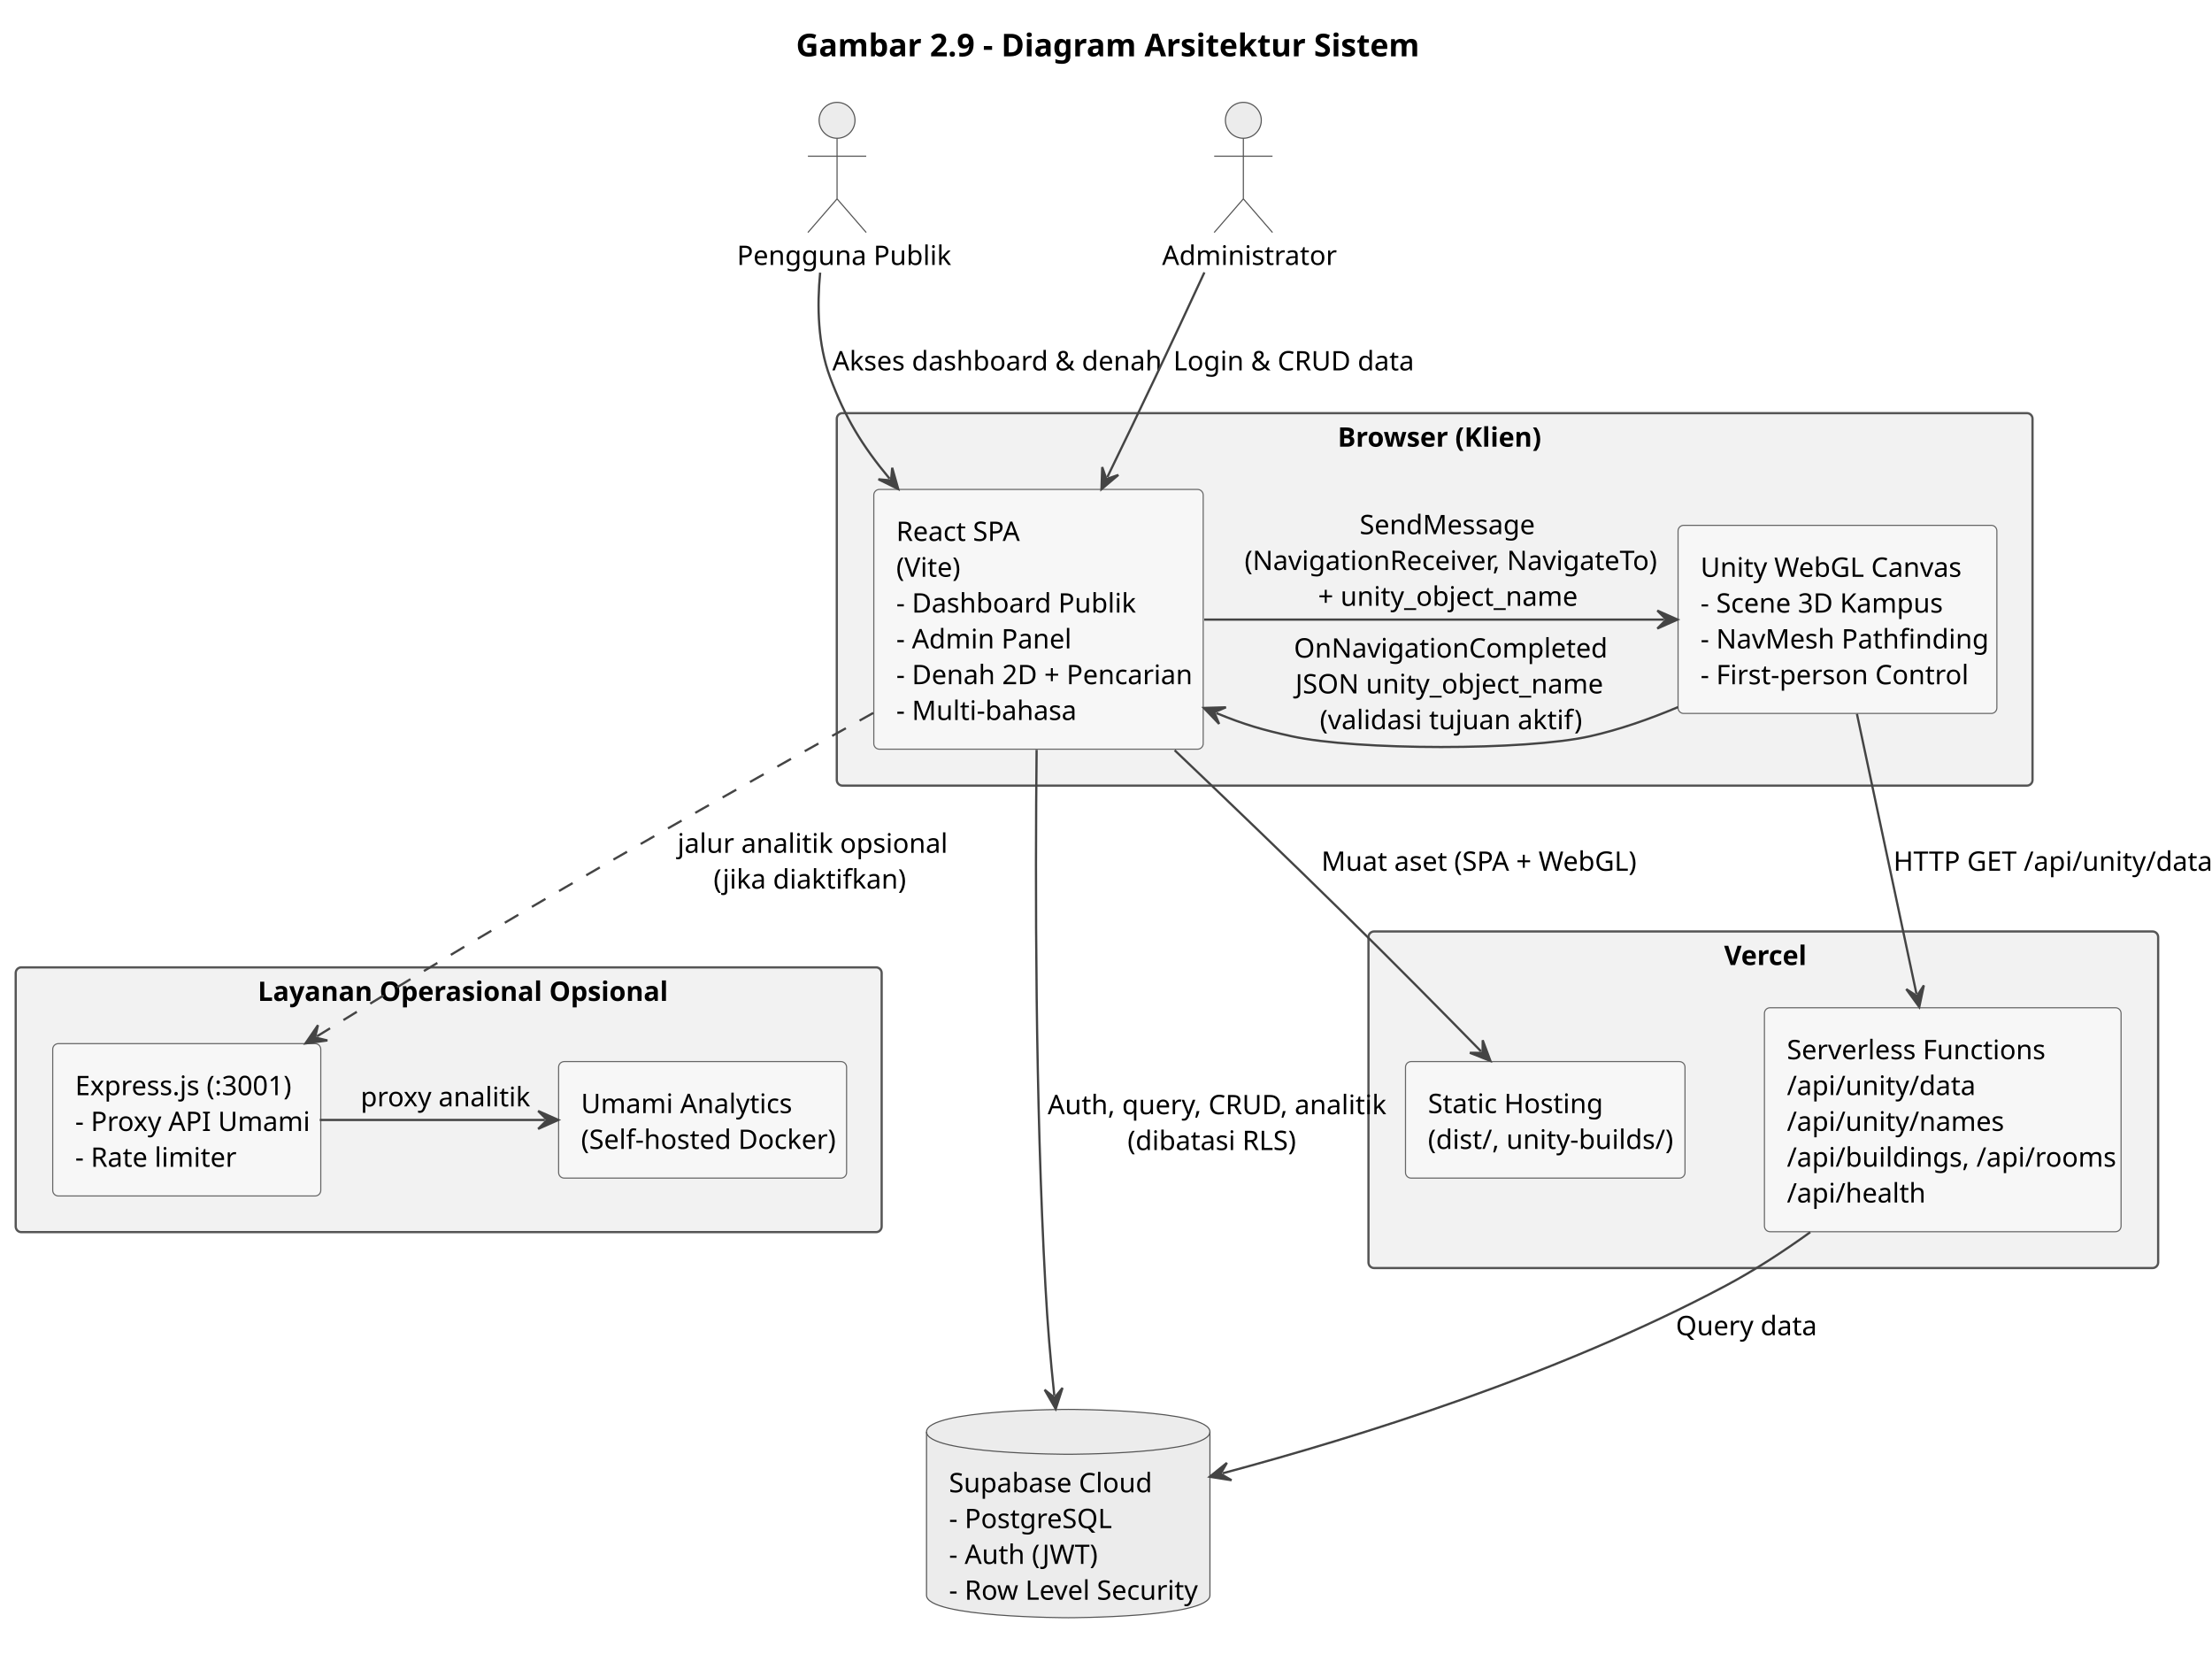
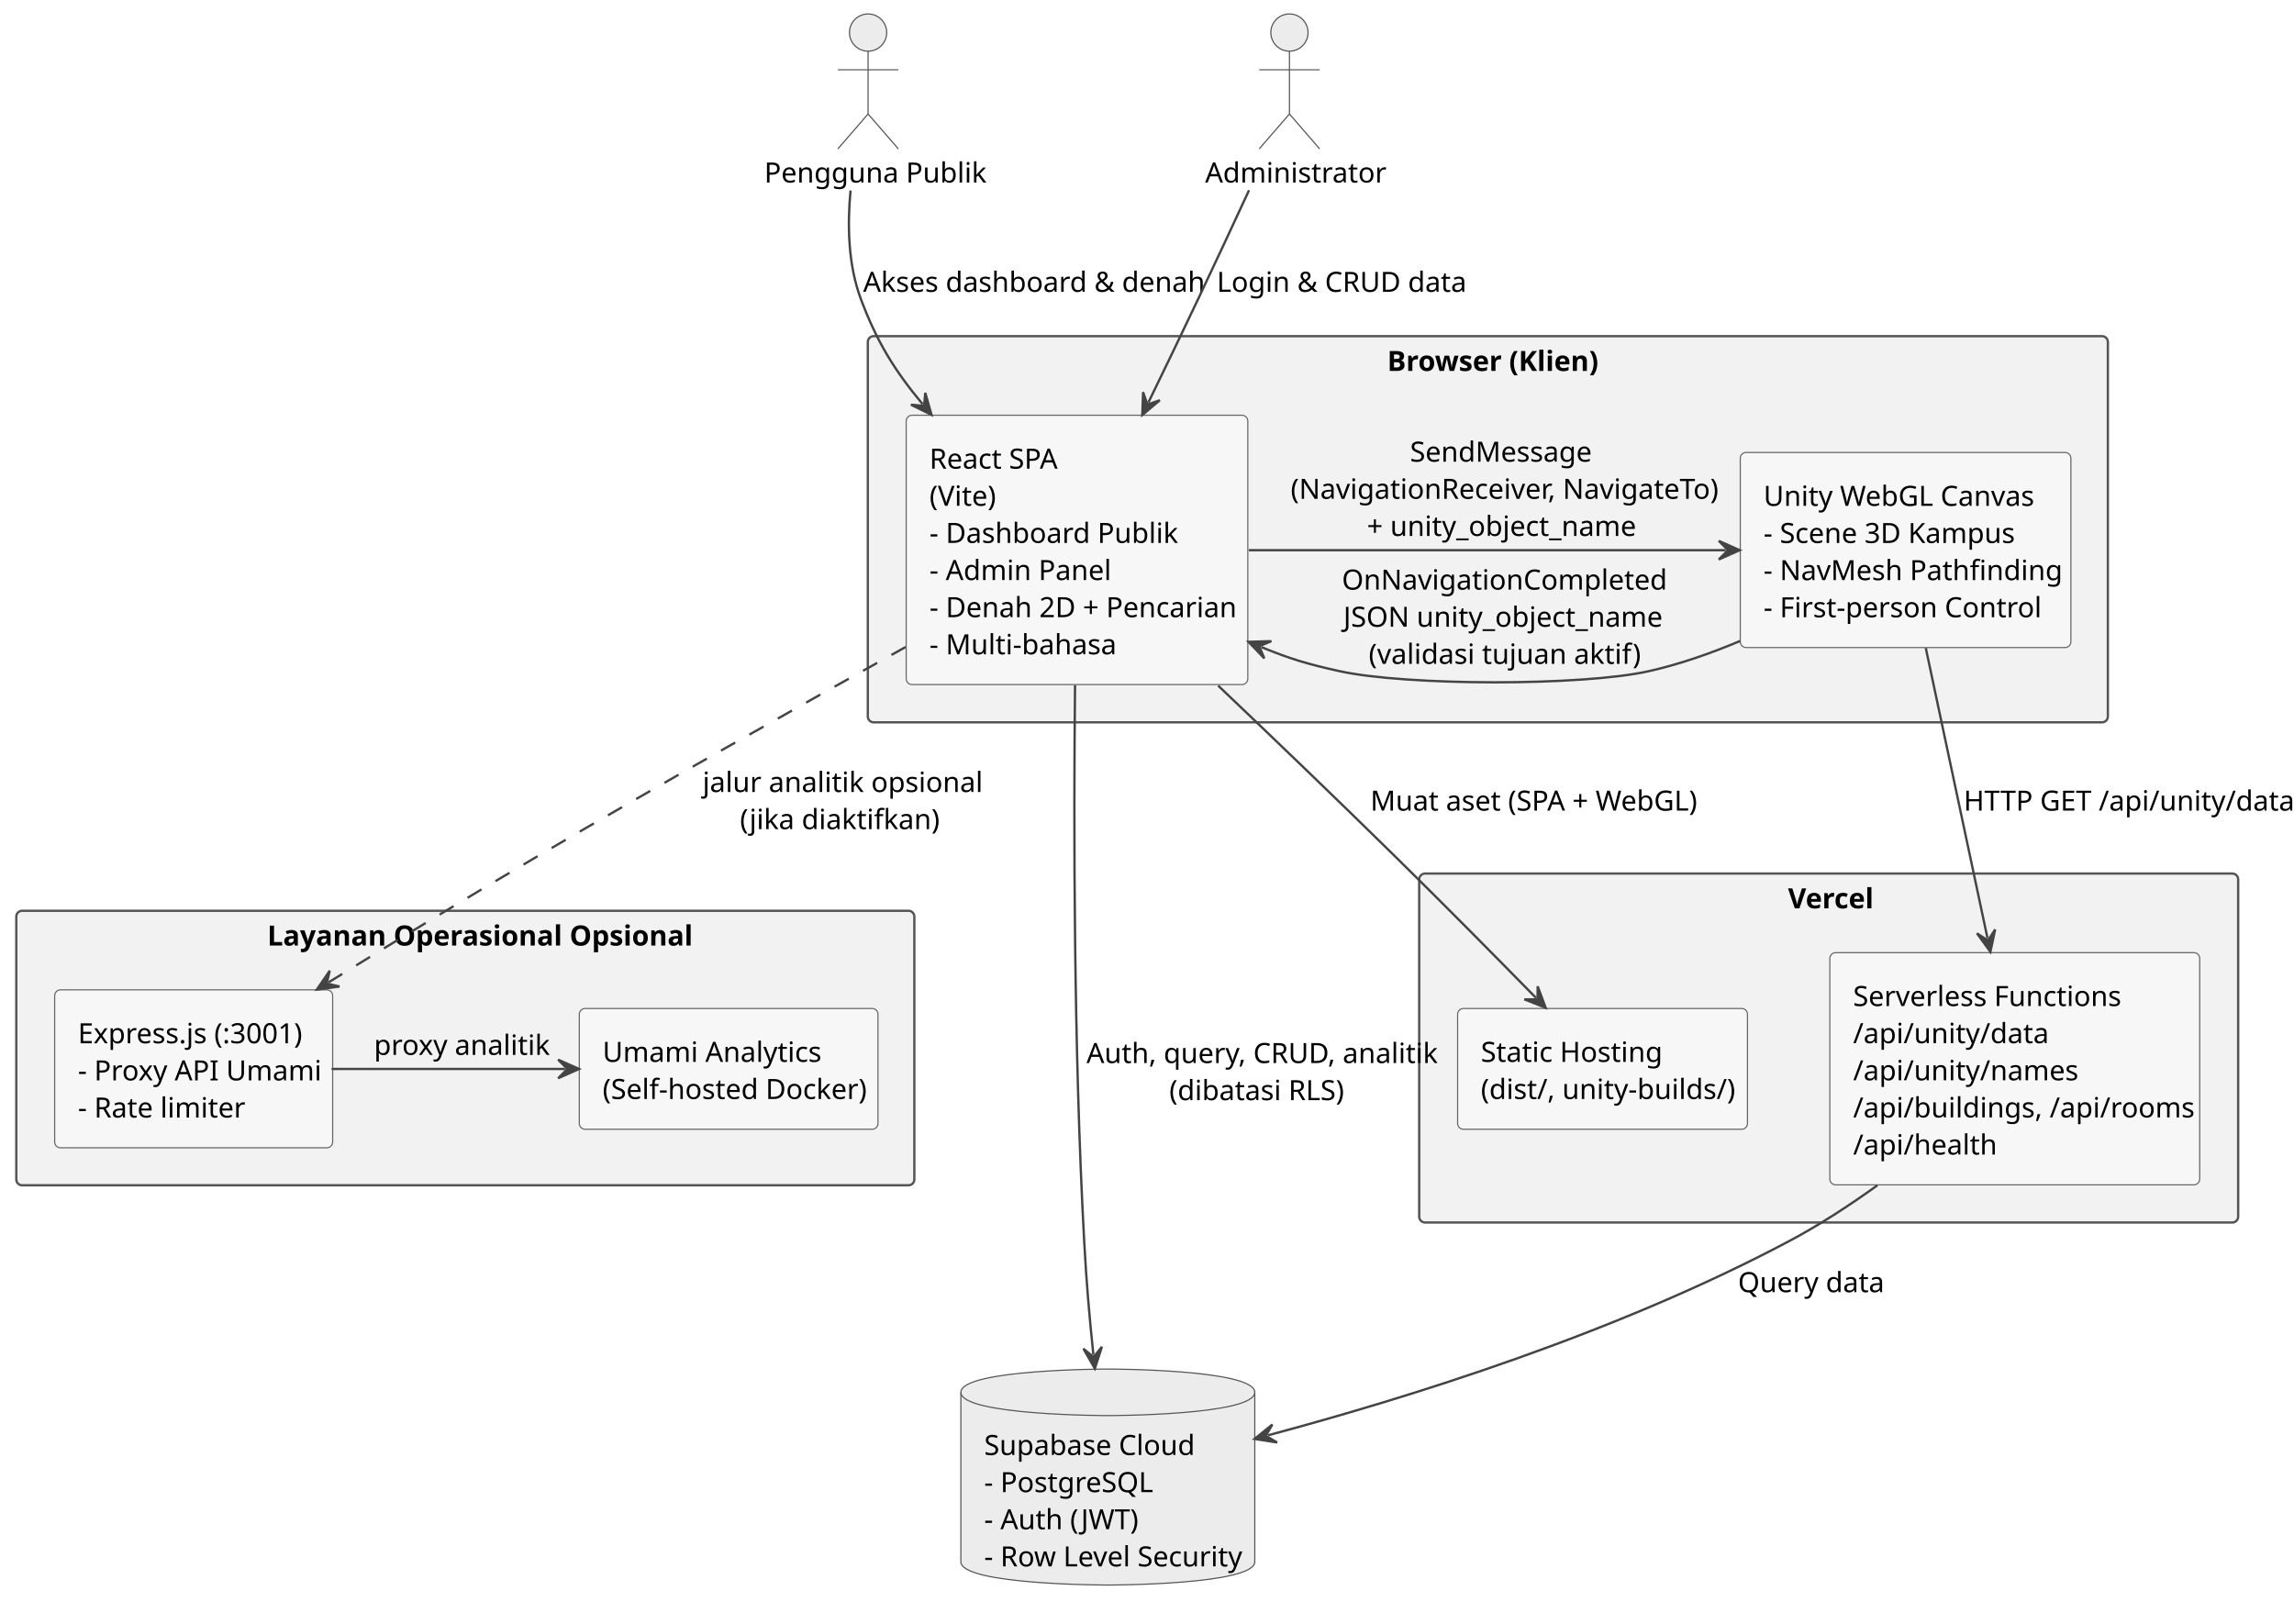
- <svg xmlns="http://www.w3.org/2000/svg" contentStyleType="text/css" height="737px" preserveAspectRatio="none" style="width:986px;height:737px;background:#FFFFFF;" version="1.1" viewBox="0 0 986 737" width="986px" zoomAndPan="magnify">
+ <svg xmlns="http://www.w3.org/2000/svg" contentStyleType="text/css" height="698px" preserveAspectRatio="none" style="width:986px;height:698px;background:#FFFFFF;" version="1.1" viewBox="0 0 986 698" width="986px" zoomAndPan="magnify">
  <defs />
  <g>
-     <text fill="#000000" font-family="Segoe UI" font-size="14" font-weight="bold" lengthAdjust="spacing" textLength="263.122" x="354.828" y="25.107">Gambar 2.9 - Diagram Arsitektur Sistem</text>
    <g id="cluster_Browser">
-       <rect fill="#F2F2F2" height="166" rx="2.5" ry="2.5" style="stroke:#555555;stroke-width:1.0;" width="533" x="373" y="184.121" />
-       <text fill="#000000" font-family="Segoe UI" font-size="12" font-weight="bold" lengthAdjust="spacing" textLength="86.449" x="596.275" y="199.07">Browser (Klien)</text>
+       <rect fill="#F2F2F2" height="166" rx="2.5" ry="2.5" style="stroke:#555555;stroke-width:1.0;" width="533" x="373" y="144.5" />
+       <text fill="#000000" font-family="Segoe UI" font-size="12" font-weight="bold" lengthAdjust="spacing" textLength="86.449" x="596.275" y="159.449">Browser (Klien)</text>
    </g>
    <g id="cluster_Vercel">
-       <rect fill="#F2F2F2" height="150" rx="2.5" ry="2.5" style="stroke:#555555;stroke-width:1.0;" width="352" x="610" y="415.121" />
-       <text fill="#000000" font-family="Segoe UI" font-size="12" font-weight="bold" lengthAdjust="spacing" textLength="34.934" x="768.533" y="430.07">Vercel</text>
+       <rect fill="#F2F2F2" height="150" rx="2.5" ry="2.5" style="stroke:#555555;stroke-width:1.0;" width="352" x="610" y="375.5" />
+       <text fill="#000000" font-family="Segoe UI" font-size="12" font-weight="bold" lengthAdjust="spacing" textLength="34.934" x="768.533" y="390.449">Vercel</text>
    </g>
    <g id="cluster_OptionalServices">
-       <rect fill="#F2F2F2" height="118" rx="2.5" ry="2.5" style="stroke:#555555;stroke-width:1.0;" width="386" x="7" y="431.121" />
-       <text fill="#000000" font-family="Segoe UI" font-size="12" font-weight="bold" lengthAdjust="spacing" textLength="170.215" x="114.893" y="446.07">Layanan Operasional Opsional</text>
+       <rect fill="#F2F2F2" height="118" rx="2.5" ry="2.5" style="stroke:#555555;stroke-width:1.0;" width="386" x="7" y="391.5" />
+       <text fill="#000000" font-family="Segoe UI" font-size="12" font-weight="bold" lengthAdjust="spacing" textLength="170.215" x="114.893" y="406.449">Layanan Operasional Opsional</text>
    </g>
    <g id="elem_React">
-       <rect fill="#F7F7F7" height="115.766" rx="2.5" ry="2.5" style="stroke:#666666;stroke-width:0.5;" width="146.826" x="389.5" y="218.121" />
-       <text fill="#000000" font-family="Segoe UI" font-size="12" lengthAdjust="spacing" textLength="53.291" x="399.5" y="241.07">React SPA</text>
-       <text fill="#000000" font-family="Segoe UI" font-size="12" lengthAdjust="spacing" textLength="27.943" x="399.5" y="257.031">(Vite)</text>
-       <text fill="#000000" font-family="Segoe UI" font-size="12" lengthAdjust="spacing" textLength="101.549" x="399.5" y="272.992">- Dashboard Publik</text>
-       <text fill="#000000" font-family="Segoe UI" font-size="12" lengthAdjust="spacing" textLength="75.012" x="399.5" y="288.953">- Admin Panel</text>
-       <text fill="#000000" font-family="Segoe UI" font-size="12" lengthAdjust="spacing" textLength="126.826" x="399.5" y="304.914">- Denah 2D + Pencarian</text>
-       <text fill="#000000" font-family="Segoe UI" font-size="12" lengthAdjust="spacing" textLength="77.584" x="399.5" y="320.875">- Multi-bahasa</text>
+       <rect fill="#F7F7F7" height="115.766" rx="2.5" ry="2.5" style="stroke:#666666;stroke-width:0.5;" width="146.826" x="389.5" y="178.5" />
+       <text fill="#000000" font-family="Segoe UI" font-size="12" lengthAdjust="spacing" textLength="53.291" x="399.5" y="201.449">React SPA</text>
+       <text fill="#000000" font-family="Segoe UI" font-size="12" lengthAdjust="spacing" textLength="27.943" x="399.5" y="217.41">(Vite)</text>
+       <text fill="#000000" font-family="Segoe UI" font-size="12" lengthAdjust="spacing" textLength="101.549" x="399.5" y="233.371">- Dashboard Publik</text>
+       <text fill="#000000" font-family="Segoe UI" font-size="12" lengthAdjust="spacing" textLength="75.012" x="399.5" y="249.332">- Admin Panel</text>
+       <text fill="#000000" font-family="Segoe UI" font-size="12" lengthAdjust="spacing" textLength="126.826" x="399.5" y="265.293">- Denah 2D + Pencarian</text>
+       <text fill="#000000" font-family="Segoe UI" font-size="12" lengthAdjust="spacing" textLength="77.584" x="399.5" y="281.254">- Multi-bahasa</text>
    </g>
    <g id="elem_UnityCanvas">
-       <rect fill="#F7F7F7" height="83.844" rx="2.5" ry="2.5" style="stroke:#666666;stroke-width:0.5;" width="142.103" x="748" y="234.121" />
-       <text fill="#000000" font-family="Segoe UI" font-size="12" lengthAdjust="spacing" textLength="110.08" x="758" y="257.07">Unity WebGL Canvas</text>
-       <text fill="#000000" font-family="Segoe UI" font-size="12" lengthAdjust="spacing" textLength="103.143" x="758" y="273.031">- Scene 3D Kampus</text>
-       <text fill="#000000" font-family="Segoe UI" font-size="12" lengthAdjust="spacing" textLength="122.103" x="758" y="288.992">- NavMesh Pathfinding</text>
-       <text fill="#000000" font-family="Segoe UI" font-size="12" lengthAdjust="spacing" textLength="114.111" x="758" y="304.953">- First-person Control</text>
+       <rect fill="#F7F7F7" height="83.844" rx="2.5" ry="2.5" style="stroke:#666666;stroke-width:0.5;" width="142.103" x="748" y="194.5" />
+       <text fill="#000000" font-family="Segoe UI" font-size="12" lengthAdjust="spacing" textLength="110.08" x="758" y="217.449">Unity WebGL Canvas</text>
+       <text fill="#000000" font-family="Segoe UI" font-size="12" lengthAdjust="spacing" textLength="103.143" x="758" y="233.41">- Scene 3D Kampus</text>
+       <text fill="#000000" font-family="Segoe UI" font-size="12" lengthAdjust="spacing" textLength="122.103" x="758" y="249.371">- NavMesh Pathfinding</text>
+       <text fill="#000000" font-family="Segoe UI" font-size="12" lengthAdjust="spacing" textLength="114.111" x="758" y="265.332">- First-person Control</text>
    </g>
    <g id="elem_Static">
-       <rect fill="#F7F7F7" height="51.922" rx="2.5" ry="2.5" style="stroke:#666666;stroke-width:0.5;" width="124.59" x="626.5" y="473.121" />
-       <text fill="#000000" font-family="Segoe UI" font-size="12" lengthAdjust="spacing" textLength="73.822" x="636.5" y="496.07">Static Hosting</text>
-       <text fill="#000000" font-family="Segoe UI" font-size="12" lengthAdjust="spacing" textLength="104.59" x="636.5" y="512.031">(dist/, unity-builds/)</text>
+       <rect fill="#F7F7F7" height="51.922" rx="2.5" ry="2.5" style="stroke:#666666;stroke-width:0.5;" width="124.59" x="626.5" y="433.5" />
+       <text fill="#000000" font-family="Segoe UI" font-size="12" lengthAdjust="spacing" textLength="73.822" x="636.5" y="456.449">Static Hosting</text>
+       <text fill="#000000" font-family="Segoe UI" font-size="12" lengthAdjust="spacing" textLength="104.59" x="636.5" y="472.41">(dist/, unity-builds/)</text>
    </g>
    <g id="elem_Serverless">
-       <rect fill="#F7F7F7" height="99.805" rx="2.5" ry="2.5" style="stroke:#666666;stroke-width:0.5;" width="158.967" x="786.5" y="449.121" />
-       <text fill="#000000" font-family="Segoe UI" font-size="12" lengthAdjust="spacing" textLength="106.541" x="796.5" y="472.07">Serverless Functions</text>
-       <text fill="#000000" font-family="Segoe UI" font-size="12" lengthAdjust="spacing" textLength="79.799" x="796.5" y="488.031">/api/unity/data</text>
-       <text fill="#000000" font-family="Segoe UI" font-size="12" lengthAdjust="spacing" textLength="91.055" x="796.5" y="503.992">/api/unity/names</text>
-       <text fill="#000000" font-family="Segoe UI" font-size="12" lengthAdjust="spacing" textLength="138.967" x="796.5" y="519.953">/api/buildings, /api/rooms</text>
-       <text fill="#000000" font-family="Segoe UI" font-size="12" lengthAdjust="spacing" textLength="58.353" x="796.5" y="535.914">/api/health</text>
+       <rect fill="#F7F7F7" height="99.805" rx="2.5" ry="2.5" style="stroke:#666666;stroke-width:0.5;" width="158.967" x="786.5" y="409.5" />
+       <text fill="#000000" font-family="Segoe UI" font-size="12" lengthAdjust="spacing" textLength="106.541" x="796.5" y="432.449">Serverless Functions</text>
+       <text fill="#000000" font-family="Segoe UI" font-size="12" lengthAdjust="spacing" textLength="79.799" x="796.5" y="448.41">/api/unity/data</text>
+       <text fill="#000000" font-family="Segoe UI" font-size="12" lengthAdjust="spacing" textLength="91.055" x="796.5" y="464.371">/api/unity/names</text>
+       <text fill="#000000" font-family="Segoe UI" font-size="12" lengthAdjust="spacing" textLength="138.967" x="796.5" y="480.332">/api/buildings, /api/rooms</text>
+       <text fill="#000000" font-family="Segoe UI" font-size="12" lengthAdjust="spacing" textLength="58.353" x="796.5" y="496.293">/api/health</text>
    </g>
    <g id="elem_Express">
-       <rect fill="#F7F7F7" height="67.883" rx="2.5" ry="2.5" style="stroke:#666666;stroke-width:0.5;" width="119.481" x="23.5" y="465.121" />
-       <text fill="#000000" font-family="Segoe UI" font-size="12" lengthAdjust="spacing" textLength="88.869" x="33.5" y="488.07">Express.js (:3001)</text>
-       <text fill="#000000" font-family="Segoe UI" font-size="12" lengthAdjust="spacing" textLength="99.481" x="33.5" y="504.031">- Proxy API Umami</text>
-       <text fill="#000000" font-family="Segoe UI" font-size="12" lengthAdjust="spacing" textLength="68.566" x="33.5" y="519.992">- Rate limiter</text>
+       <rect fill="#F7F7F7" height="67.883" rx="2.5" ry="2.5" style="stroke:#666666;stroke-width:0.5;" width="119.481" x="23.5" y="425.5" />
+       <text fill="#000000" font-family="Segoe UI" font-size="12" lengthAdjust="spacing" textLength="88.869" x="33.5" y="448.449">Express.js (:3001)</text>
+       <text fill="#000000" font-family="Segoe UI" font-size="12" lengthAdjust="spacing" textLength="99.481" x="33.5" y="464.41">- Proxy API Umami</text>
+       <text fill="#000000" font-family="Segoe UI" font-size="12" lengthAdjust="spacing" textLength="68.566" x="33.5" y="480.371">- Rate limiter</text>
    </g>
    <g id="elem_Umami">
-       <rect fill="#F7F7F7" height="51.922" rx="2.5" ry="2.5" style="stroke:#666666;stroke-width:0.5;" width="128.363" x="249" y="473.121" />
-       <text fill="#000000" font-family="Segoe UI" font-size="12" lengthAdjust="spacing" textLength="88.172" x="259" y="496.07">Umami Analytics</text>
-       <text fill="#000000" font-family="Segoe UI" font-size="12" lengthAdjust="spacing" textLength="108.363" x="259" y="512.031">(Self-hosted Docker)</text>
+       <rect fill="#F7F7F7" height="51.922" rx="2.5" ry="2.5" style="stroke:#666666;stroke-width:0.5;" width="128.363" x="249" y="433.5" />
+       <text fill="#000000" font-family="Segoe UI" font-size="12" lengthAdjust="spacing" textLength="88.172" x="259" y="456.449">Umami Analytics</text>
+       <text fill="#000000" font-family="Segoe UI" font-size="12" lengthAdjust="spacing" textLength="108.363" x="259" y="472.41">(Self-hosted Docker)</text>
    </g>
    <g id="elem_User">
-       <ellipse cx="373.119" cy="53.621" fill="#ECECEC" rx="8" ry="8" style="stroke:#555555;stroke-width:0.5;" />
-       <path d="M373.119,61.621 L373.119,88.621 M360.119,69.621 L386.119,69.621 M373.119,88.621 L360.119,103.621 M373.119,88.621 L386.119,103.621 " fill="none" style="stroke:#555555;stroke-width:0.5;" />
-       <text fill="#000000" font-family="Segoe UI" font-size="12" lengthAdjust="spacing" textLength="89.238" x="328.5" y="118.07">Pengguna Publik</text>
+       <ellipse cx="373.119" cy="14" fill="#ECECEC" rx="8" ry="8" style="stroke:#555555;stroke-width:0.5;" />
+       <path d="M373.119,22 L373.119,49 M360.119,30 L386.119,30 M373.119,49 L360.119,64 M373.119,49 L386.119,64 " fill="none" style="stroke:#555555;stroke-width:0.5;" />
+       <text fill="#000000" font-family="Segoe UI" font-size="12" lengthAdjust="spacing" textLength="89.238" x="328.5" y="78.449">Pengguna Publik</text>
    </g>
    <g id="elem_Admin">
-       <ellipse cx="554.226" cy="53.621" fill="#ECECEC" rx="8" ry="8" style="stroke:#555555;stroke-width:0.5;" />
-       <path d="M554.226,61.621 L554.226,88.621 M541.226,69.621 L567.226,69.621 M554.226,88.621 L541.226,103.621 M554.226,88.621 L567.226,103.621 " fill="none" style="stroke:#555555;stroke-width:0.5;" />
-       <text fill="#000000" font-family="Segoe UI" font-size="12" lengthAdjust="spacing" textLength="72.451" x="518" y="118.07">Administrator</text>
+       <ellipse cx="554.226" cy="14" fill="#ECECEC" rx="8" ry="8" style="stroke:#555555;stroke-width:0.5;" />
+       <path d="M554.226,22 L554.226,49 M541.226,30 L567.226,30 M554.226,49 L541.226,64 M554.226,49 L567.226,64 " fill="none" style="stroke:#555555;stroke-width:0.5;" />
+       <text fill="#000000" font-family="Segoe UI" font-size="12" lengthAdjust="spacing" textLength="72.451" x="518" y="78.449">Administrator</text>
    </g>
    <g id="elem_Supabase">
-       <path d="M413,638.121 C413,628.121 476.165,628.121 476.165,628.121 C476.165,628.121 539.33,628.121 539.33,638.121 L539.33,710.965 C539.33,720.965 476.165,720.965 476.165,720.965 C476.165,720.965 413,720.965 413,710.965 L413,638.121 " fill="#ECECEC" style="stroke:#555555;stroke-width:0.5;" />
-       <path d="M413,638.121 C413,648.121 476.165,648.121 476.165,648.121 C476.165,648.121 539.33,648.121 539.33,638.121 " fill="none" style="stroke:#555555;stroke-width:0.5;" />
-       <text fill="#000000" font-family="Segoe UI" font-size="12" lengthAdjust="spacing" textLength="85.365" x="423" y="665.07">Supabase Cloud</text>
-       <text fill="#000000" font-family="Segoe UI" font-size="12" lengthAdjust="spacing" textLength="69.58" x="423" y="681.031">- PostgreSQL</text>
-       <text fill="#000000" font-family="Segoe UI" font-size="12" lengthAdjust="spacing" textLength="65.783" x="423" y="696.992">- Auth (JWT)</text>
-       <text fill="#000000" font-family="Segoe UI" font-size="12" lengthAdjust="spacing" textLength="106.33" x="423" y="712.953">- Row Level Security</text>
+       <path d="M413,598.5 C413,588.5 476.165,588.5 476.165,588.5 C476.165,588.5 539.33,588.5 539.33,598.5 L539.33,671.344 C539.33,681.344 476.165,681.344 476.165,681.344 C476.165,681.344 413,681.344 413,671.344 L413,598.5 " fill="#ECECEC" style="stroke:#555555;stroke-width:0.5;" />
+       <path d="M413,598.5 C413,608.5 476.165,608.5 476.165,608.5 C476.165,608.5 539.33,608.5 539.33,598.5 " fill="none" style="stroke:#555555;stroke-width:0.5;" />
+       <text fill="#000000" font-family="Segoe UI" font-size="12" lengthAdjust="spacing" textLength="85.365" x="423" y="625.449">Supabase Cloud</text>
+       <text fill="#000000" font-family="Segoe UI" font-size="12" lengthAdjust="spacing" textLength="69.58" x="423" y="641.41">- PostgreSQL</text>
+       <text fill="#000000" font-family="Segoe UI" font-size="12" lengthAdjust="spacing" textLength="65.783" x="423" y="657.371">- Auth (JWT)</text>
+       <text fill="#000000" font-family="Segoe UI" font-size="12" lengthAdjust="spacing" textLength="106.33" x="423" y="673.332">- Row Level Security</text>
    </g>
    <g id="link_React_UnityCanvas">
-       <path d="M536.76,276.121 C598.68,276.121 680.57,276.121 741.76,276.121 " fill="none" id="React-to-UnityCanvas" style="stroke:#444444;stroke-width:1.0;" />
-       <polygon fill="#444444" points="747.76,276.121,738.76,272.121,742.76,276.121,738.76,280.121,747.76,276.121" style="stroke:#444444;stroke-width:1.0;" />
-       <text fill="#000000" font-family="Segoe UI" font-size="12" lengthAdjust="spacing" textLength="73.189" x="606.043" y="238.07">SendMessage</text>
-       <text fill="#000000" font-family="Segoe UI" font-size="12" lengthAdjust="spacing" textLength="175.775" x="554.75" y="254.031">(NavigationReceiver, NavigateTo)</text>
-       <text fill="#000000" font-family="Segoe UI" font-size="12" lengthAdjust="spacing" textLength="110.203" x="587.536" y="269.992">+ unity_object_name</text>
+       <path d="M536.76,236.5 C598.68,236.5 680.57,236.5 741.76,236.5 " fill="none" id="React-to-UnityCanvas" style="stroke:#444444;stroke-width:1.0;" />
+       <polygon fill="#444444" points="747.76,236.5,738.76,232.5,742.76,236.5,738.76,240.5,747.76,236.5" style="stroke:#444444;stroke-width:1.0;" />
+       <text fill="#000000" font-family="Segoe UI" font-size="12" lengthAdjust="spacing" textLength="73.189" x="606.043" y="198.449">SendMessage</text>
+       <text fill="#000000" font-family="Segoe UI" font-size="12" lengthAdjust="spacing" textLength="175.775" x="554.75" y="214.41">(NavigationReceiver, NavigateTo)</text>
+       <text fill="#000000" font-family="Segoe UI" font-size="12" lengthAdjust="spacing" textLength="110.203" x="587.536" y="230.371">+ unity_object_name</text>
    </g>
    <g id="link_React_UnityCanvas">
-       <path d="M542.171,317.788 C554.901,323.007 562.7,325.251 575.75,328.121 C604.62,334.461 679.91,334.581 708.75,328.121 C721.86,325.181 735.25,320.501 747.98,315.131 " fill="none" id="React-backto-UnityCanvas" style="stroke:#444444;stroke-width:1.0;" />
-       <polygon fill="#444444" points="536.62,315.511,543.429,322.627,541.246,317.408,546.465,315.225,536.62,315.511" style="stroke:#444444;stroke-width:1.0;" />
-       <text fill="#000000" font-family="Segoe UI" font-size="12" lengthAdjust="spacing" textLength="131.982" x="576.75" y="293.07">OnNavigationCompleted</text>
-       <text fill="#000000" font-family="Segoe UI" font-size="12" lengthAdjust="spacing" textLength="130.676" x="577.403" y="309.031">JSON unity_object_name</text>
-       <text fill="#000000" font-family="Segoe UI" font-size="12" lengthAdjust="spacing" textLength="108.902" x="588.29" y="324.992">(validasi tujuan aktif)</text>
+       <path d="M542.171,278.166 C554.901,283.386 562.7,285.63 575.75,288.5 C604.62,294.84 679.91,294.96 708.75,288.5 C721.86,285.56 735.25,280.88 747.98,275.51 " fill="none" id="React-backto-UnityCanvas" style="stroke:#444444;stroke-width:1.0;" />
+       <polygon fill="#444444" points="536.62,275.89,543.429,283.005,541.246,277.787,546.465,275.604,536.62,275.89" style="stroke:#444444;stroke-width:1.0;" />
+       <text fill="#000000" font-family="Segoe UI" font-size="12" lengthAdjust="spacing" textLength="131.982" x="576.75" y="253.449">OnNavigationCompleted</text>
+       <text fill="#000000" font-family="Segoe UI" font-size="12" lengthAdjust="spacing" textLength="130.676" x="577.403" y="269.41">JSON unity_object_name</text>
+       <text fill="#000000" font-family="Segoe UI" font-size="12" lengthAdjust="spacing" textLength="108.902" x="588.29" y="285.371">(validasi tujuan aktif)</text>
    </g>
    <g id="link_Express_Umami">
-       <path d="M142.53,499.121 C175.14,499.121 209.57,499.121 242.88,499.121 " fill="none" id="Express-to-Umami" style="stroke:#444444;stroke-width:1.0;" />
-       <polygon fill="#444444" points="248.88,499.121,239.88,495.121,243.88,499.121,239.88,503.121,248.88,499.121" style="stroke:#444444;stroke-width:1.0;" />
-       <text fill="#000000" font-family="Segoe UI" font-size="12" lengthAdjust="spacing" textLength="70.611" x="160.75" y="493.07">proxy analitik</text>
+       <path d="M142.53,459.5 C175.14,459.5 209.57,459.5 242.88,459.5 " fill="none" id="Express-to-Umami" style="stroke:#444444;stroke-width:1.0;" />
+       <polygon fill="#444444" points="248.88,459.5,239.88,455.5,243.88,459.5,239.88,463.5,248.88,459.5" style="stroke:#444444;stroke-width:1.0;" />
+       <text fill="#000000" font-family="Segoe UI" font-size="12" lengthAdjust="spacing" textLength="70.611" x="160.75" y="453.449">proxy analitik</text>
    </g>
    <g id="link_User_React">
-       <path d="M365.58,121.501 C364.16,136.421 364.53,153.491 370,168.121 C376.72,186.101 384.139,198.452 396.549,213.342 " fill="none" id="User-to-React" style="stroke:#444444;stroke-width:1.0;" />
-       <polygon fill="#444444" points="400.39,217.951,397.701,208.476,397.189,214.11,391.555,213.598,400.39,217.951" style="stroke:#444444;stroke-width:1.0;" />
-       <text fill="#000000" font-family="Segoe UI" font-size="12" lengthAdjust="spacing" textLength="139.143" x="371" y="165.07">Akses dashboard &amp; denah</text>
+       <path d="M365.58,81.88 C364.16,96.8 364.53,113.87 370,128.5 C376.72,146.48 384.139,158.831 396.549,173.721 " fill="none" id="User-to-React" style="stroke:#444444;stroke-width:1.0;" />
+       <polygon fill="#444444" points="400.39,178.33,397.701,168.855,397.189,174.489,391.555,173.977,400.39,178.33" style="stroke:#444444;stroke-width:1.0;" />
+       <text fill="#000000" font-family="Segoe UI" font-size="12" lengthAdjust="spacing" textLength="139.143" x="371" y="125.449">Akses dashboard &amp; denah</text>
    </g>
    <g id="link_Admin_React">
-       <path d="M536.86,121.401 C530.11,136.001 522.24,152.871 515,168.121 C507.29,184.351 501.434,196.515 493.604,212.615 " fill="none" id="Admin-to-React" style="stroke:#444444;stroke-width:1.0;" />
-       <polygon fill="#444444" points="490.98,218.011,498.513,211.667,493.167,213.515,491.319,208.168,490.98,218.011" style="stroke:#444444;stroke-width:1.0;" />
-       <text fill="#000000" font-family="Segoe UI" font-size="12" lengthAdjust="spacing" textLength="103.518" x="523" y="165.07">Login &amp; CRUD data</text>
+       <path d="M536.86,81.78 C530.11,96.38 522.24,113.25 515,128.5 C507.29,144.73 501.434,156.894 493.604,172.994 " fill="none" id="Admin-to-React" style="stroke:#444444;stroke-width:1.0;" />
+       <polygon fill="#444444" points="490.98,178.39,498.513,172.046,493.167,173.894,491.319,168.547,490.98,178.39" style="stroke:#444444;stroke-width:1.0;" />
+       <text fill="#000000" font-family="Segoe UI" font-size="12" lengthAdjust="spacing" textLength="103.518" x="523" y="125.449">Login &amp; CRUD data</text>
    </g>
    <g id="link_React_Static">
-       <path d="M523.6,334.361 C547.27,356.891 574.54,383.081 599,407.121 C621.34,429.081 642.182,450.174 660.162,468.534 " fill="none" id="React-to-Static" style="stroke:#444444;stroke-width:1.0;" />
-       <polygon fill="#444444" points="664.36,472.821,660.921,463.592,660.862,469.249,655.205,469.19,664.36,472.821" style="stroke:#444444;stroke-width:1.0;" />
-       <text fill="#000000" font-family="Segoe UI" font-size="12" lengthAdjust="spacing" textLength="137.133" x="589" y="388.07">Muat aset (SPA + WebGL)</text>
+       <path d="M523.6,294.74 C547.27,317.27 574.54,343.46 599,367.5 C621.34,389.46 642.182,410.553 660.162,428.913 " fill="none" id="React-to-Static" style="stroke:#444444;stroke-width:1.0;" />
+       <polygon fill="#444444" points="664.36,433.2,660.921,423.971,660.862,429.628,655.205,429.568,664.36,433.2" style="stroke:#444444;stroke-width:1.0;" />
+       <text fill="#000000" font-family="Segoe UI" font-size="12" lengthAdjust="spacing" textLength="137.133" x="589" y="348.449">Muat aset (SPA + WebGL)</text>
    </g>
    <g id="link_React_Supabase">
-       <path d="M462.07,334.191 C461.46,393.841 461.46,490.121 466,573.121 C466.98,591.071 468.154,604.784 469.954,621.944 " fill="none" id="React-to-Supabase" style="stroke:#444444;stroke-width:1.0;" />
-       <polygon fill="#444444" points="470.58,627.911,473.619,618.543,470.058,622.938,465.663,619.378,470.58,627.911" style="stroke:#444444;stroke-width:1.0;" />
-       <text fill="#000000" font-family="Segoe UI" font-size="12" lengthAdjust="spacing" textLength="142.184" x="467" y="496.57">Auth, query, CRUD, analitik</text>
-       <text fill="#000000" font-family="Segoe UI" font-size="12" lengthAdjust="spacing" textLength="71.033" x="502.575" y="512.531">(dibatasi RLS)</text>
+       <path d="M462.07,294.57 C461.46,354.22 461.46,450.5 466,533.5 C466.98,551.45 468.154,565.163 469.954,582.323 " fill="none" id="React-to-Supabase" style="stroke:#444444;stroke-width:1.0;" />
+       <polygon fill="#444444" points="470.58,588.29,473.619,578.922,470.058,583.317,465.663,579.756,470.58,588.29" style="stroke:#444444;stroke-width:1.0;" />
+       <text fill="#000000" font-family="Segoe UI" font-size="12" lengthAdjust="spacing" textLength="142.184" x="467" y="456.949">Auth, query, CRUD, analitik</text>
+       <text fill="#000000" font-family="Segoe UI" font-size="12" lengthAdjust="spacing" textLength="71.033" x="502.575" y="472.91">(dibatasi RLS)</text>
    </g>
    <g id="link_UnityCanvas_Serverless">
-       <path d="M827.73,318.171 C835.59,355.121 845.902,403.622 854.262,442.922 " fill="none" id="UnityCanvas-to-Serverless" style="stroke:#444444;stroke-width:1.0;" />
-       <polygon fill="#444444" points="855.51,448.791,857.55,439.156,854.47,443.901,849.725,440.82,855.51,448.791" style="stroke:#444444;stroke-width:1.0;" />
-       <text fill="#000000" font-family="Segoe UI" font-size="12" lengthAdjust="spacing" textLength="134.777" x="844" y="388.07">HTTP GET /api/unity/data</text>
+       <path d="M827.73,278.55 C835.59,315.5 845.902,364.001 854.262,403.301 " fill="none" id="UnityCanvas-to-Serverless" style="stroke:#444444;stroke-width:1.0;" />
+       <polygon fill="#444444" points="855.51,409.17,857.55,399.535,854.47,404.279,849.725,401.199,855.51,409.17" style="stroke:#444444;stroke-width:1.0;" />
+       <text fill="#000000" font-family="Segoe UI" font-size="12" lengthAdjust="spacing" textLength="134.777" x="844" y="348.449">HTTP GET /api/unity/data</text>
    </g>
    <g id="link_Serverless_Supabase">
-       <path d="M806.91,549.161 C794.81,557.861 781.85,566.301 769,573.121 C694.06,612.881 606.016,640.248 545.026,656.588 " fill="none" id="Serverless-to-Supabase" style="stroke:#444444;stroke-width:1.0;" />
-       <polygon fill="#444444" points="539.23,658.141,548.959,659.676,544.06,656.847,546.888,651.948,539.23,658.141" style="stroke:#444444;stroke-width:1.0;" />
-       <text fill="#000000" font-family="Segoe UI" font-size="12" lengthAdjust="spacing" textLength="58.723" x="747" y="595.07">Query data</text>
+       <path d="M806.91,509.54 C794.81,518.24 781.85,526.68 769,533.5 C694.06,573.26 606.016,600.627 545.026,616.967 " fill="none" id="Serverless-to-Supabase" style="stroke:#444444;stroke-width:1.0;" />
+       <polygon fill="#444444" points="539.23,618.52,548.959,620.055,544.06,617.226,546.888,612.327,539.23,618.52" style="stroke:#444444;stroke-width:1.0;" />
+       <text fill="#000000" font-family="Segoe UI" font-size="12" lengthAdjust="spacing" textLength="58.723" x="747" y="555.449">Query data</text>
    </g>
    <g id="link_React_Express">
-       <path d="M389.27,317.731 C343.72,343.041 284.2,376.511 232,407.121 C199.97,425.901 169.587,444.401 141.277,461.861 " fill="none" id="React-to-Express" style="stroke:#444444;stroke-width:1.0;stroke-dasharray:7.0,7.0;" />
-       <polygon fill="#444444" points="136.17,465.011,145.93,463.691,140.426,462.386,141.731,456.882,136.17,465.011" style="stroke:#444444;stroke-width:1.0;" />
-       <text fill="#000000" font-family="Segoe UI" font-size="12" lengthAdjust="spacing" textLength="112.125" x="302" y="380.07">jalur analitik opsional</text>
-       <text fill="#000000" font-family="Segoe UI" font-size="12" lengthAdjust="spacing" textLength="80.045" x="318.04" y="396.031">(jika diaktifkan)</text>
+       <path d="M389.27,278.11 C343.72,303.42 284.2,336.89 232,367.5 C199.97,386.28 169.587,404.78 141.277,422.24 " fill="none" id="React-to-Express" style="stroke:#444444;stroke-width:1.0;stroke-dasharray:7.0,7.0;" />
+       <polygon fill="#444444" points="136.17,425.39,145.93,424.07,140.426,422.765,141.731,417.261,136.17,425.39" style="stroke:#444444;stroke-width:1.0;" />
+       <text fill="#000000" font-family="Segoe UI" font-size="12" lengthAdjust="spacing" textLength="112.125" x="302" y="340.449">jalur analitik opsional</text>
+       <text fill="#000000" font-family="Segoe UI" font-size="12" lengthAdjust="spacing" textLength="80.045" x="318.04" y="356.41">(jika diaktifkan)</text>
    </g>
  </g>
</svg>
